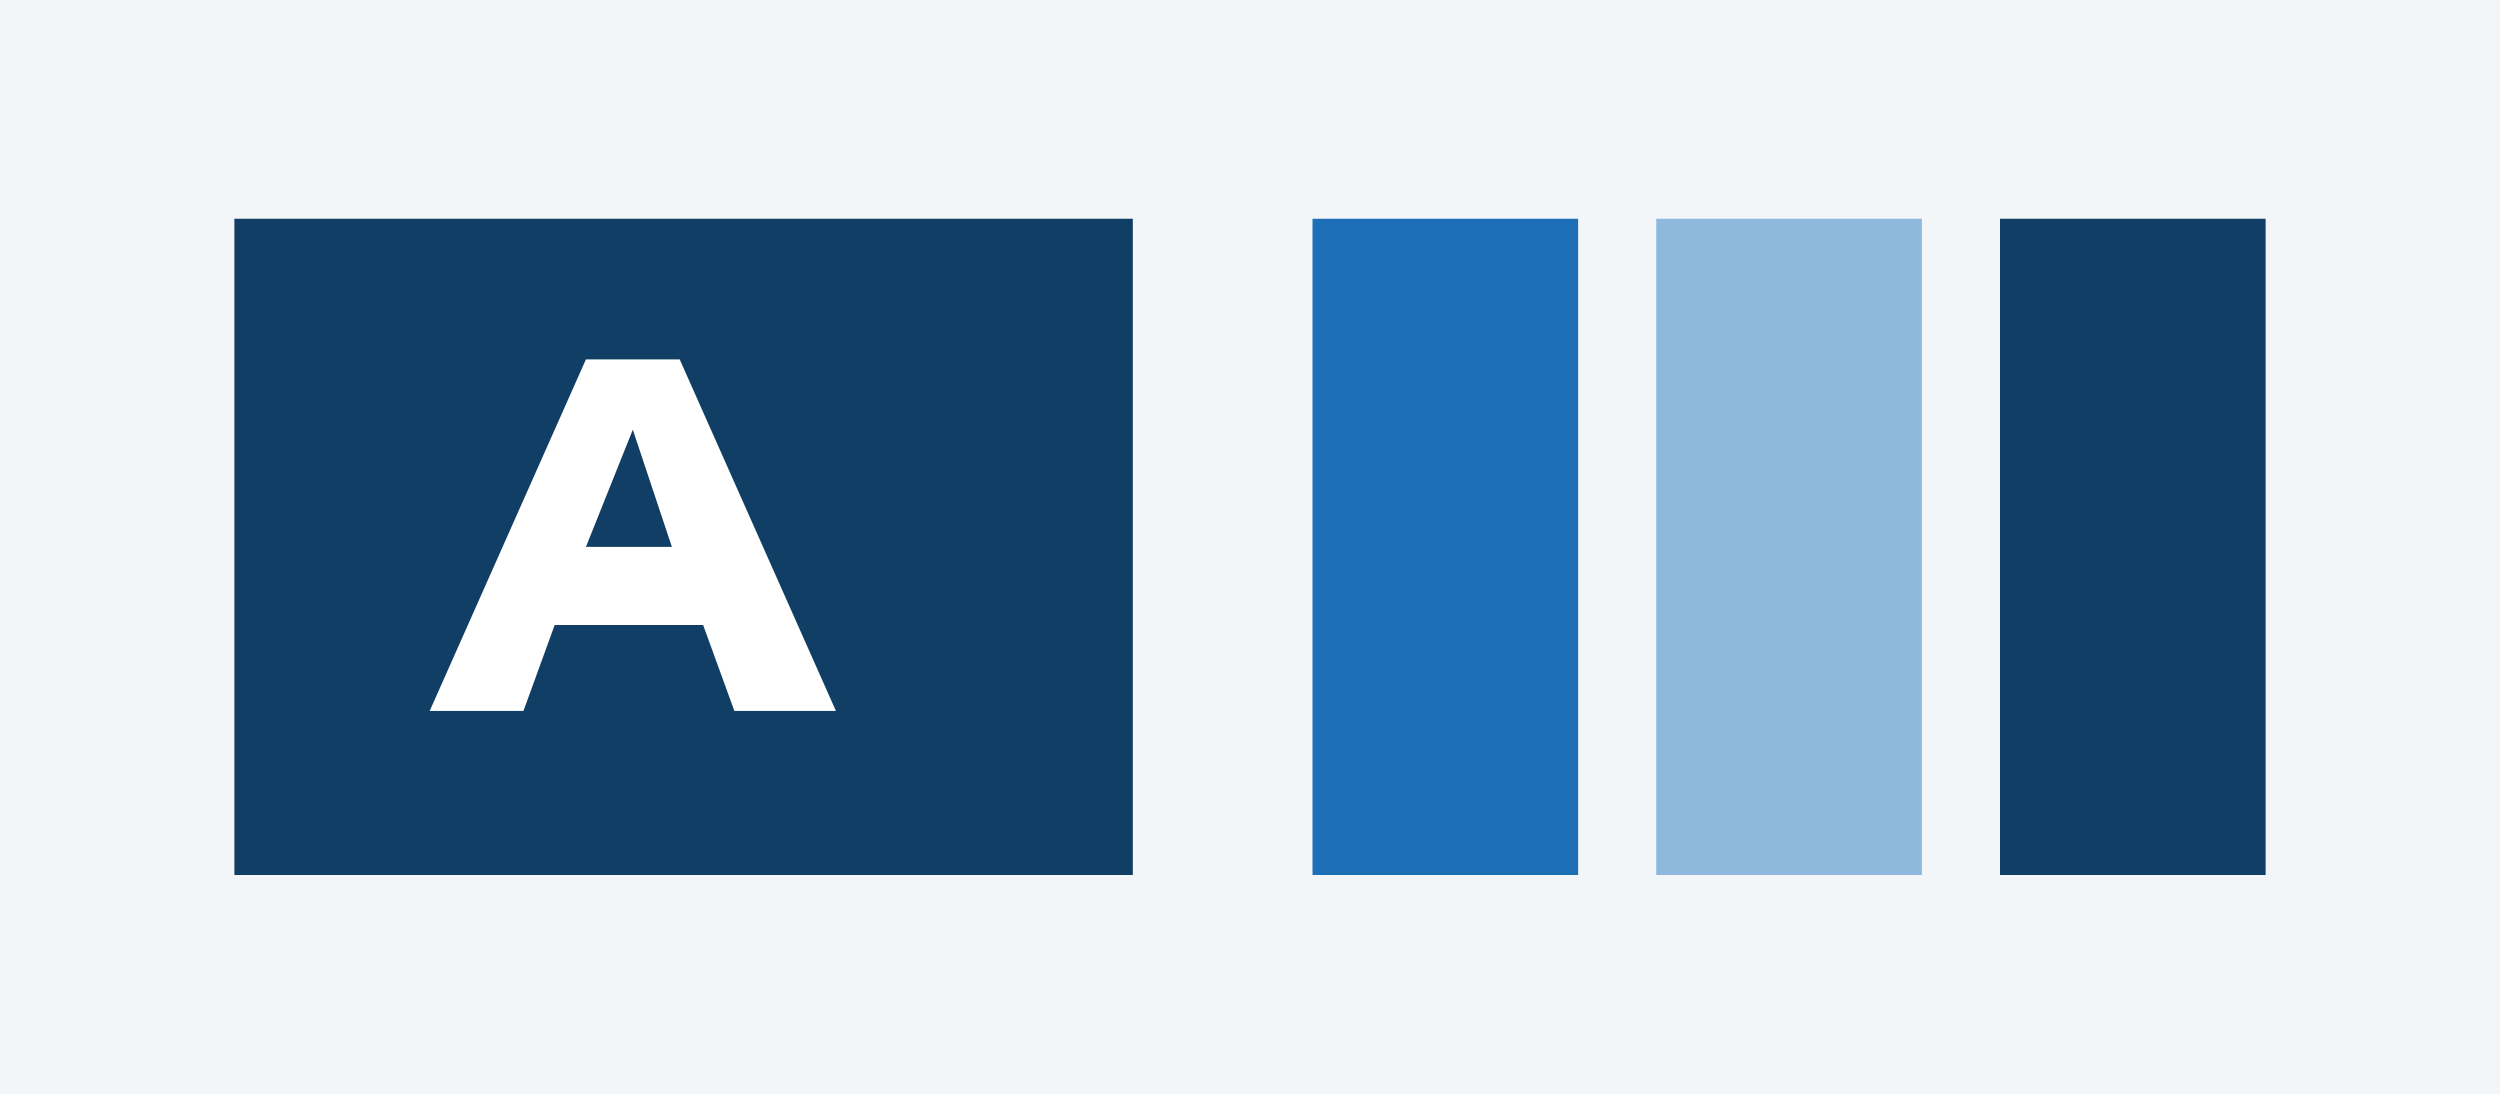
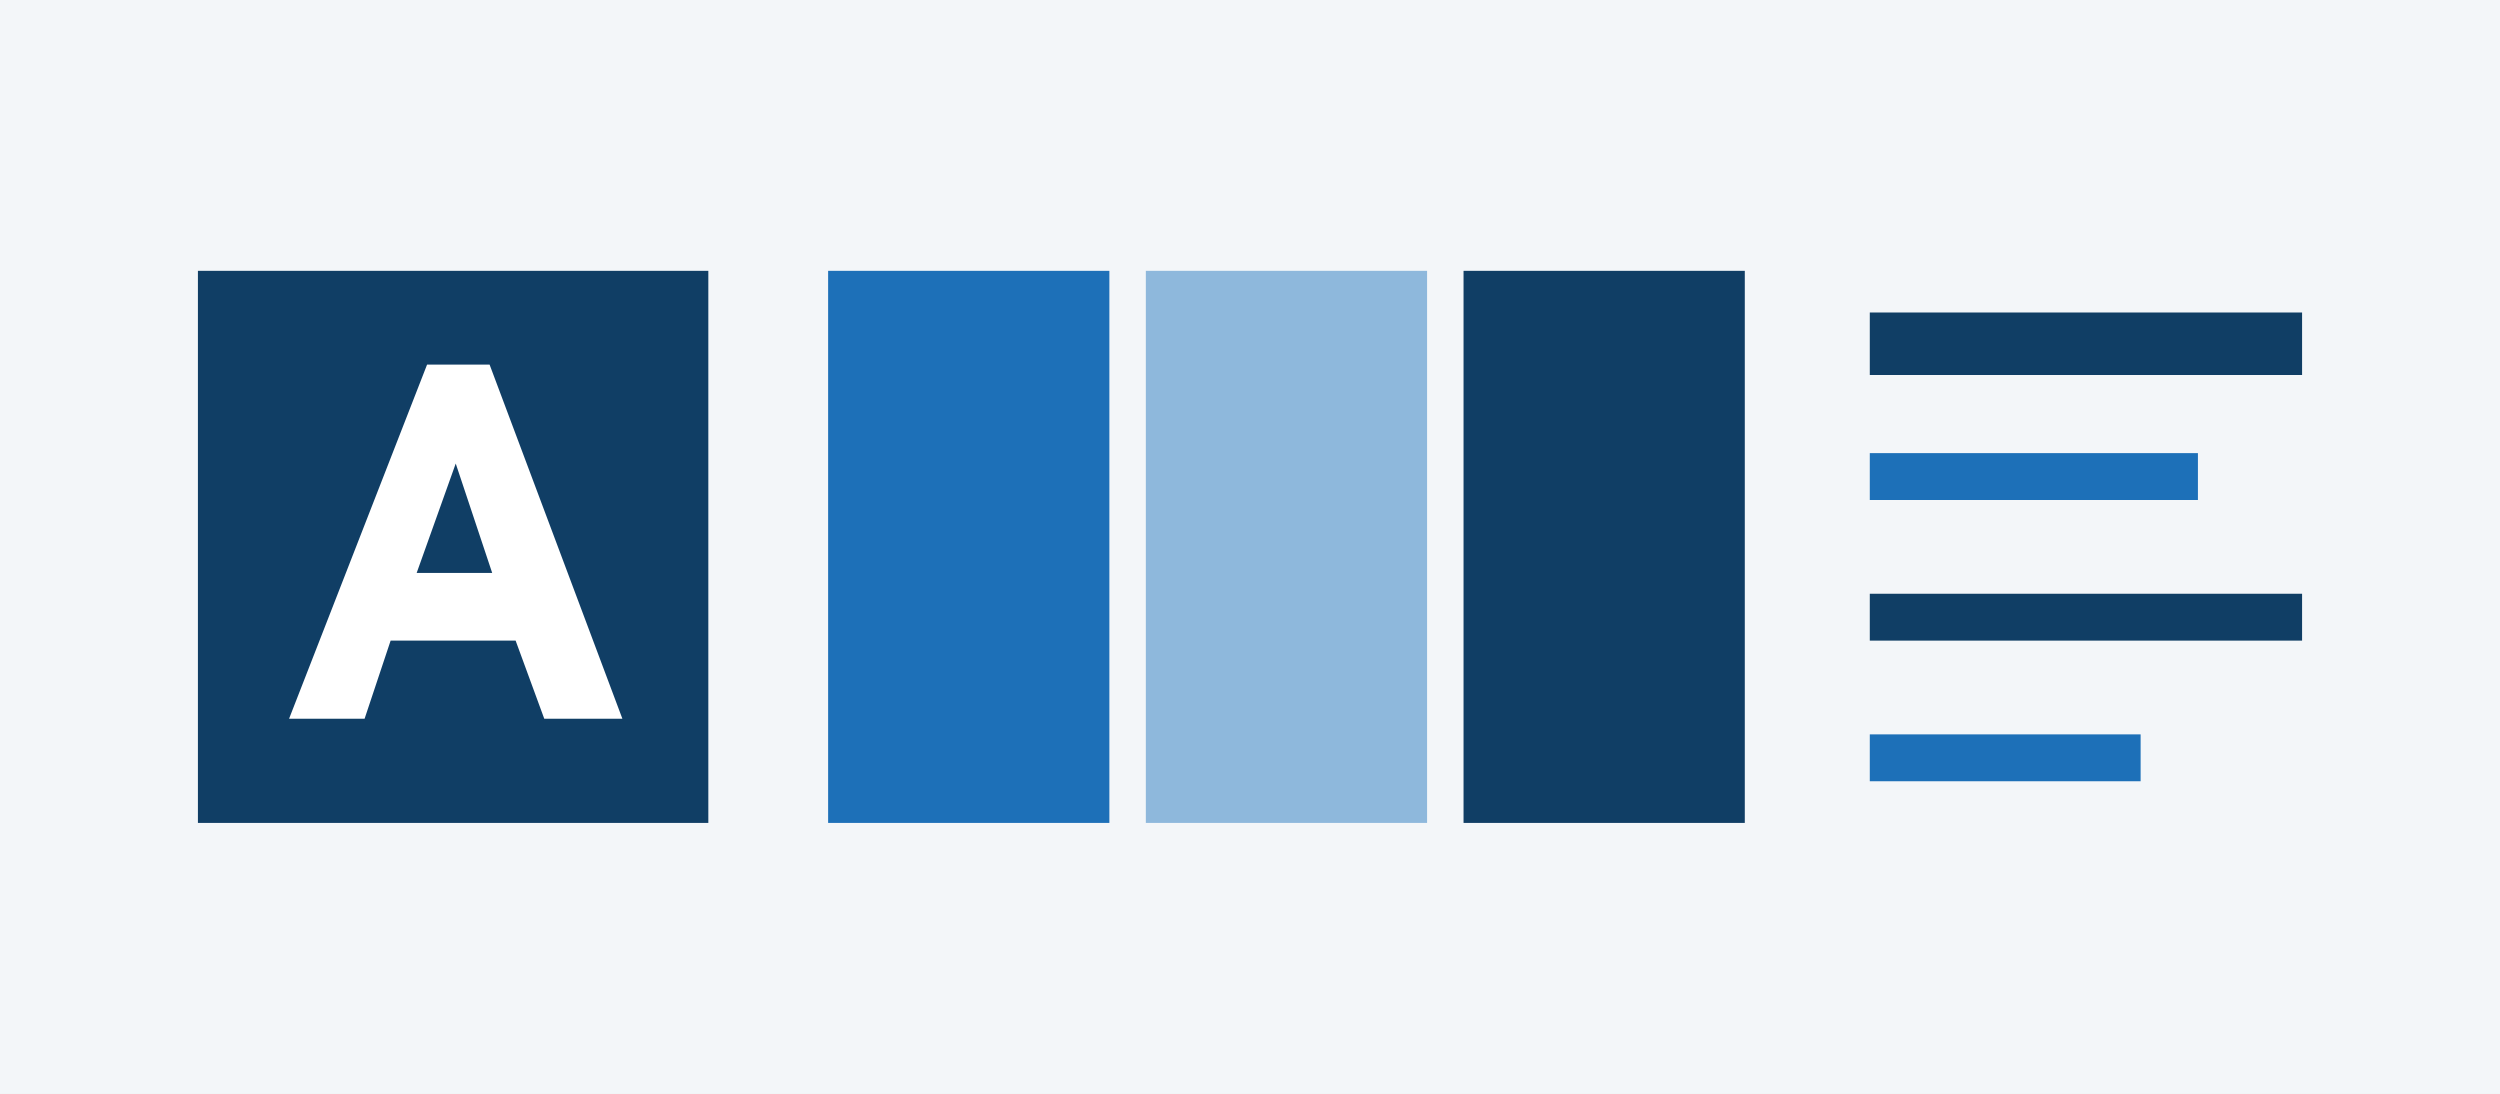
- <svg xmlns="http://www.w3.org/2000/svg" viewBox="0 0 320 140">
-   <path fill="#f3f6f9" d="M0 0h320v140H0z" />
-   <path fill="#103e65" d="M30 28h115v84H30z" />
-   <path fill="#fff" d="m55 91 20-45h12l20 45H94l-4-11H71l-4 11zm20-21h11l-5-15z" />
-   <path fill="#1d70b8" d="M168 28h34v84h-34z" />
-   <path fill="#8eb8dc" d="M212 28h34v84h-34z" />
-   <path fill="#103e65" d="M256 28h34v84h-34z" />
+ <svg xmlns="http://www.w3.org/2000/svg" viewBox="0 0 320 140" width="320" height="140" role="img" aria-labelledby="category-styles-title category-styles-description">
+   <rect x="0" y="0" width="320" height="140" fill="#F3F6F9" />
+   <g transform="translate(0 16.6667) scale(0.3333333)">
+     <rect x="76" y="54" width="196" height="212" fill="#103E65" />
+     <path d="M111 226 164 90H188L239 226H209L198 196H150L140 226ZM160 170H189L175 128Z" fill="#FFFFFF" />
+     <rect x="318" y="54" width="108" height="212" fill="#1D70B8" />
+     <rect x="440" y="54" width="108" height="212" fill="#8EB8DC" />
+     <rect x="562" y="54" width="108" height="212" fill="#103E65" />
+     <rect x="718" y="70" width="166" height="24" fill="#103E65" />
+     <rect x="718" y="124" width="126" height="18" fill="#1D70B8" />
+     <rect x="718" y="178" width="166" height="18" fill="#103E65" />
+     <rect x="718" y="232" width="104" height="18" fill="#1D70B8" />
+   </g>
</svg>
